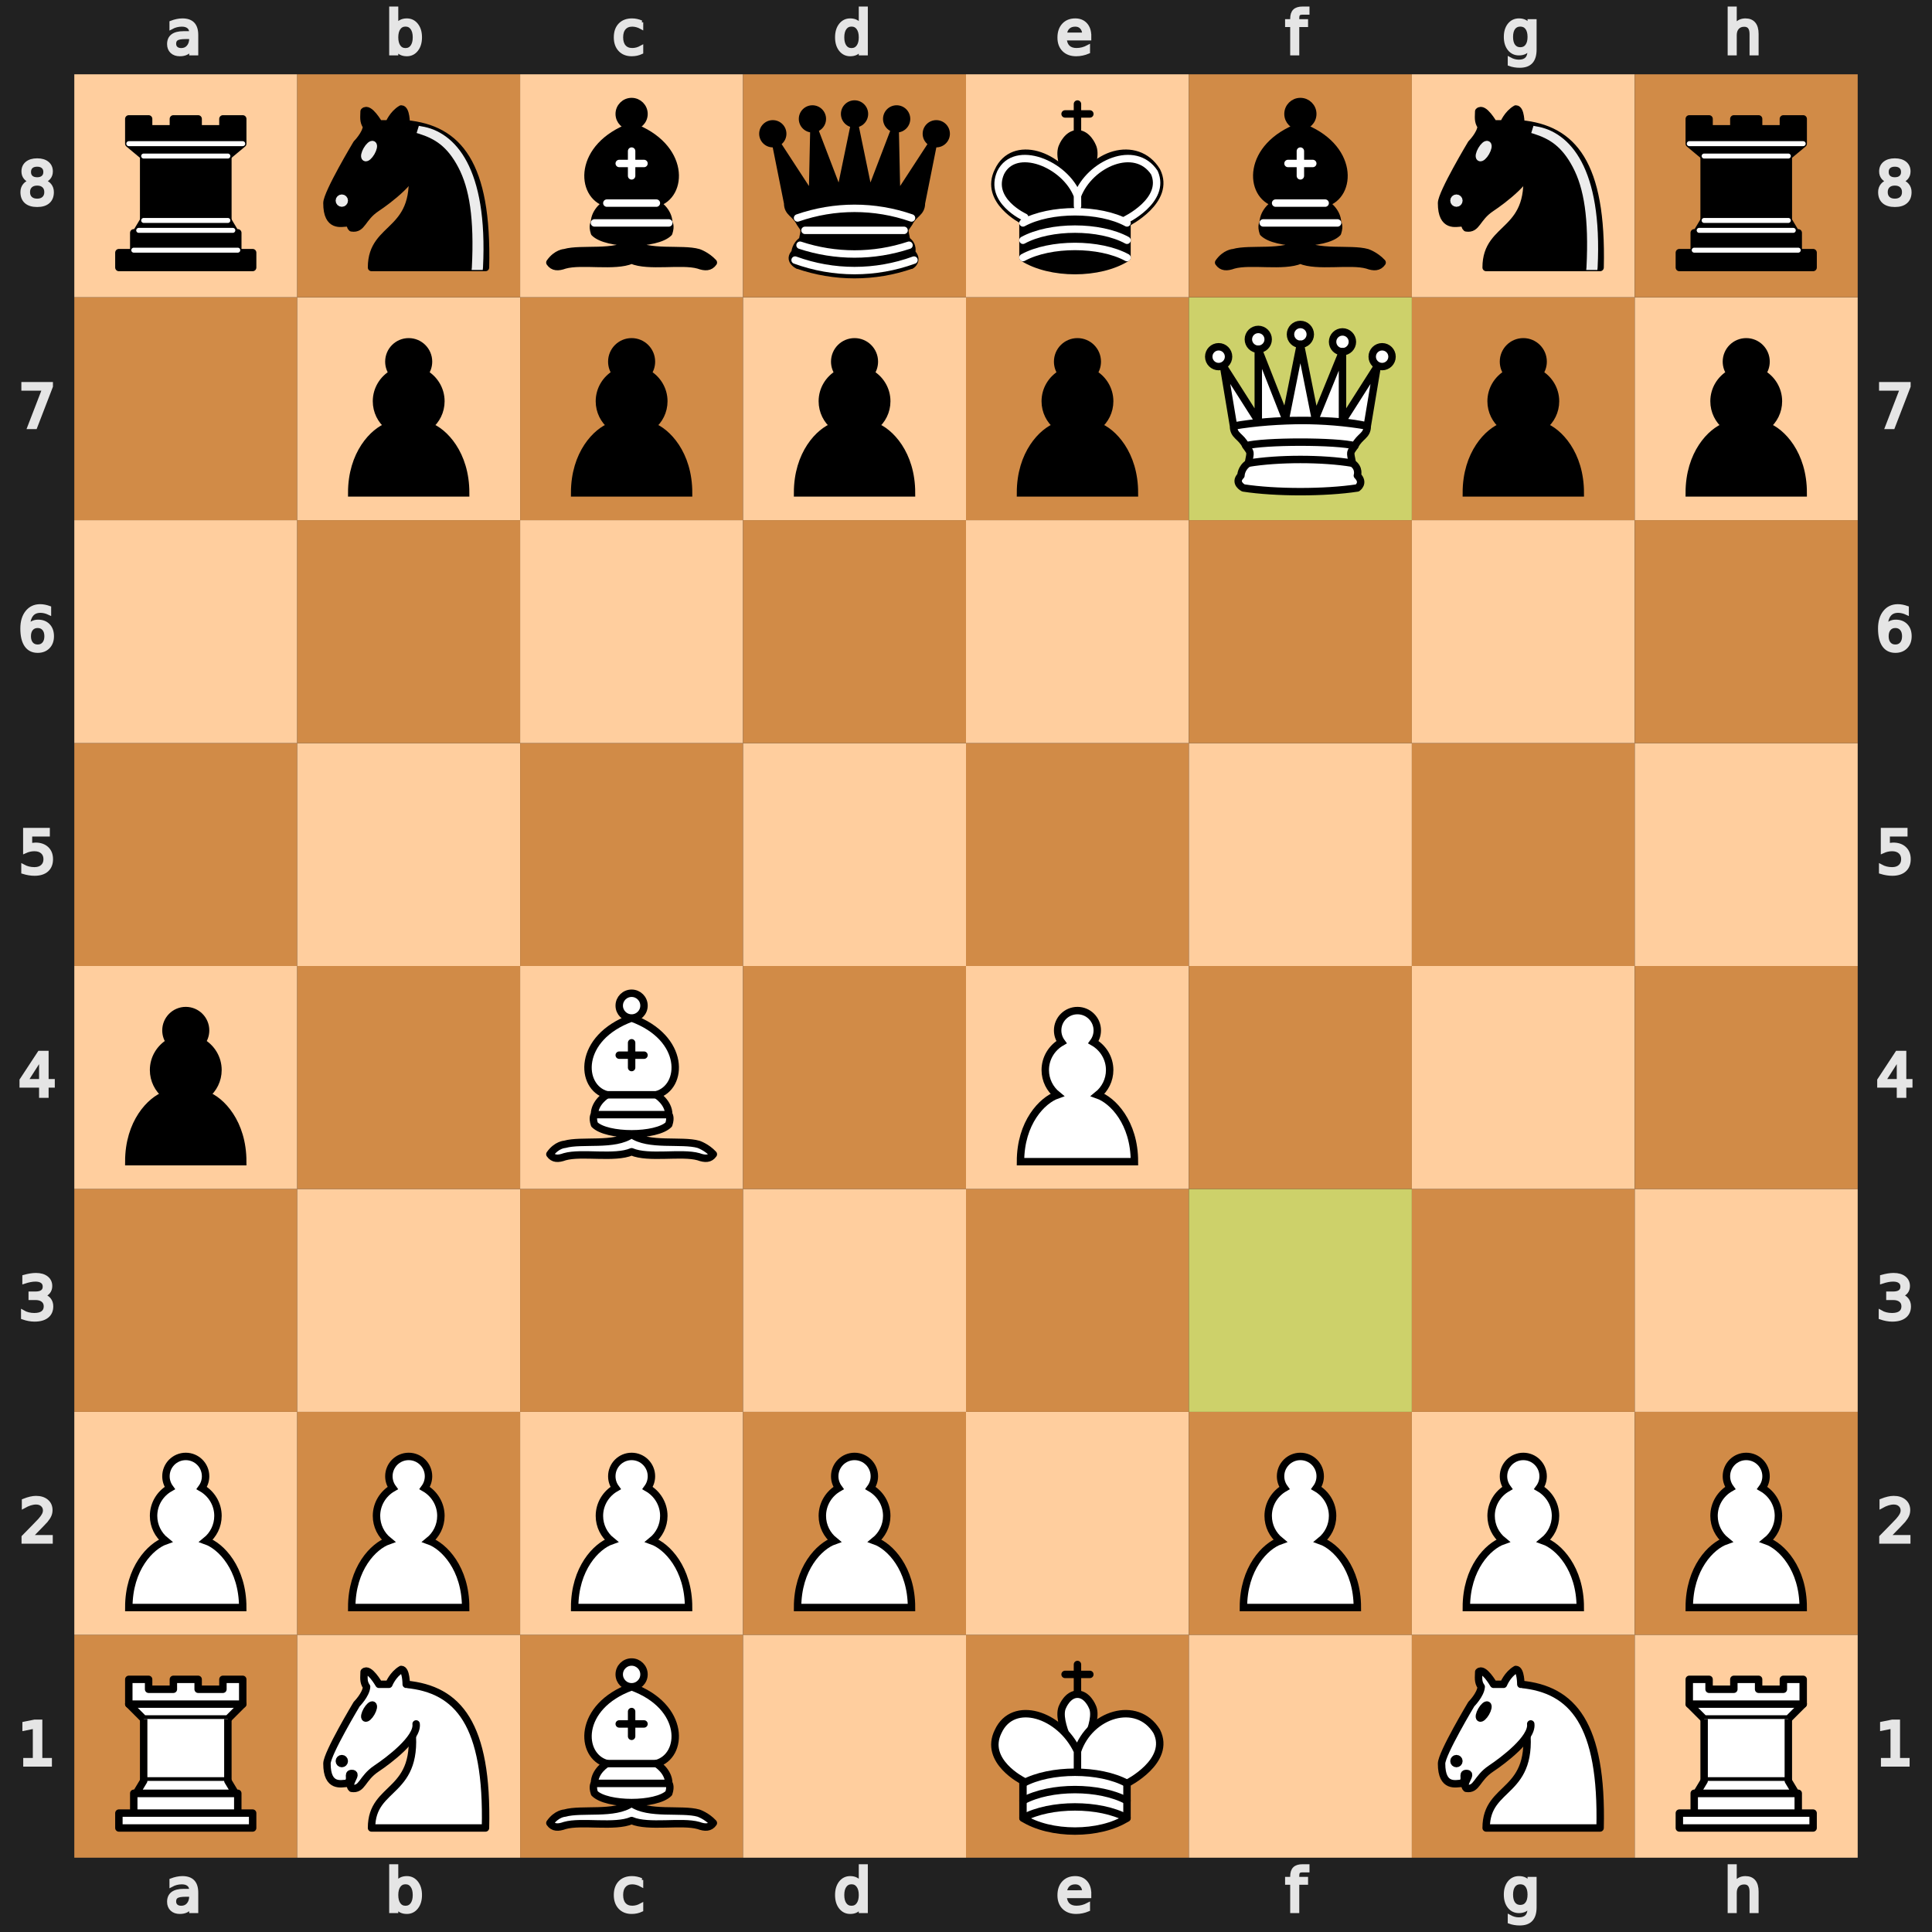
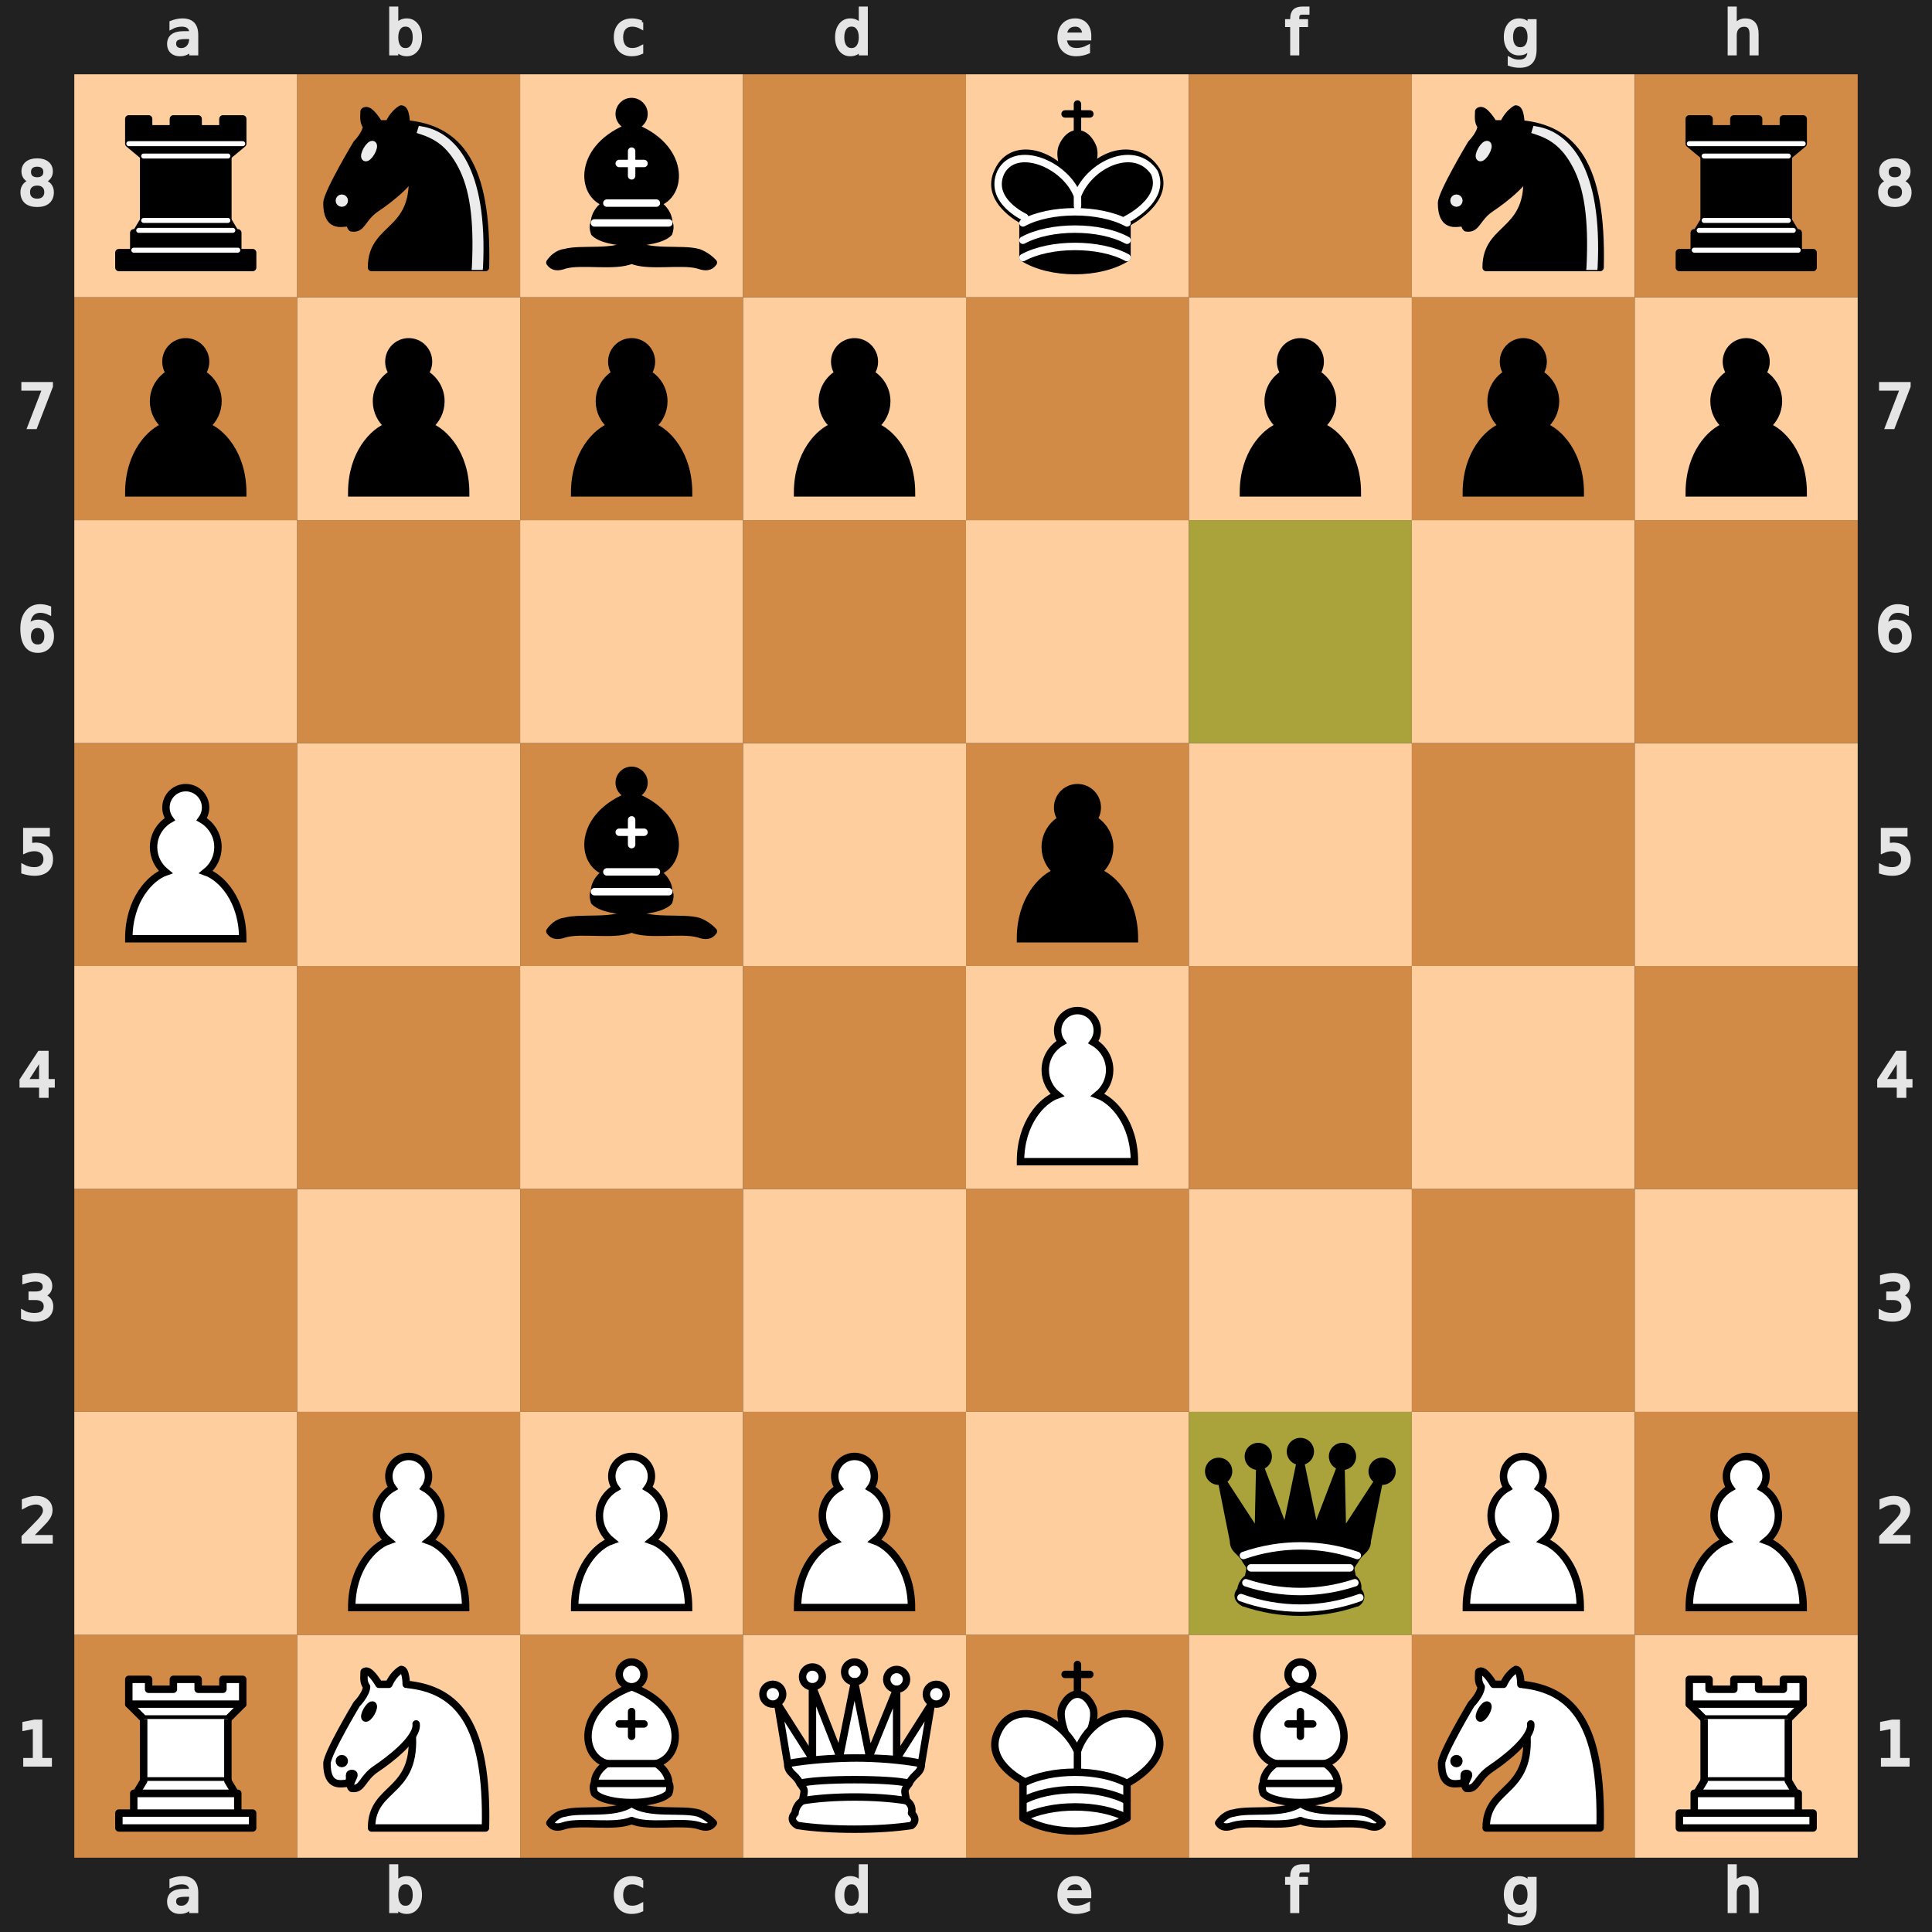
<svg xmlns="http://www.w3.org/2000/svg" xmlns:xlink="http://www.w3.org/1999/xlink" version="1.2" baseProfile="tiny" viewBox="0 0 390 390">
  <defs>
    <g id="white-pawn" class="white pawn">
      <path d="M22.5 9c-2.21 0-4 1.79-4 4 0 .89.29 1.71.78 2.38C17.33 16.5 16 18.59 16 21c0 2.03.94 3.84 2.41 5.03-3 1.06-7.41 5.55-7.41 13.47h23c0-7.92-4.41-12.41-7.41-13.47 1.47-1.19 2.41-3 2.41-5.03 0-2.41-1.33-4.5-3.28-5.62.49-.67.78-1.49.78-2.38 0-2.21-1.79-4-4-4z" fill="#fff" stroke="#000" stroke-width="1.5" stroke-linecap="round" />
    </g>
    <g id="white-knight" class="white knight" fill="none" fill-rule="evenodd" stroke="#000" stroke-width="1.5" stroke-linecap="round" stroke-linejoin="round">
      <path d="M 22,10 C 32.5,11 38.5,18 38,39 L 15,39 C 15,30 25,32.5 23,18" style="fill:#ffffff; stroke:#000000;" />
      <path d="M 24,18 C 24.38,20.91 18.45,25.37 16,27 C 13,29 13.18,31.34 11,31 C 9.958,30.06 12.41,27.96 11,28 C 10,28 11.19,29.23 10,30 C 9,30 5.997,31 6,26 C 6,24 12,14 12,14 C 12,14 13.89,12.1 14,10.5 C 13.27,9.506 13.5,8.5 13.5,7.5 C 14.5,6.5 16.5,10 16.5,10 L 18.5,10 C 18.5,10 19.28,8.008 21,7 C 22,7 22,10 22,10" style="fill:#ffffff; stroke:#000000;" />
      <path d="M 9.5 25.5 A 0.5 0.5 0 1 1 8.5,25.5 A 0.5 0.5 0 1 1 9.5 25.5 z" style="fill:#000000; stroke:#000000;" />
      <path d="M 15 15.5 A 0.5 1.5 0 1 1 14,15.5 A 0.5 1.5 0 1 1 15 15.5 z" transform="matrix(0.866,0.5,-0.5,0.866,9.693,-5.173)" style="fill:#000000; stroke:#000000;" />
    </g>
    <g id="white-bishop" class="white bishop" fill="none" fill-rule="evenodd" stroke="#000" stroke-width="1.5" stroke-linecap="round" stroke-linejoin="round">
      <g fill="#fff" stroke-linecap="butt">
        <path d="M9 36c3.39-.97 10.11.43 13.5-2 3.39 2.43 10.11 1.03 13.5 2 0 0 1.65.54 3 2-.68.97-1.65.99-3 .5-3.39-.97-10.11.46-13.5-1-3.39 1.46-10.11.03-13.5 1-1.354.49-2.323.47-3-.5 1.354-1.94 3-2 3-2zM15 32c2.5 2.5 12.5 2.5 15 0 .5-1.5 0-2 0-2 0-2.5-2.5-4-2.5-4 5.5-1.5 6-11.5-5-15.5-11 4-10.5 14-5 15.5 0 0-2.5 1.5-2.5 4 0 0-.5.5 0 2zM25 8a2.5 2.5 0 1 1-5 0 2.5 2.5 0 1 1 5 0z" />
      </g>
      <path d="M17.5 26h10M15 30h15m-7.5-14.5v5M20 18h5" stroke-linejoin="miter" />
    </g>
    <g id="white-rook" class="white rook" fill="#fff" fill-rule="evenodd" stroke="#000" stroke-width="1.5" stroke-linecap="round" stroke-linejoin="round">
      <path d="M9 39h27v-3H9v3zM12 36v-4h21v4H12zM11 14V9h4v2h5V9h5v2h5V9h4v5" stroke-linecap="butt" />
      <path d="M34 14l-3 3H14l-3-3" />
      <path d="M31 17v12.5H14V17" stroke-linecap="butt" stroke-linejoin="miter" />
      <path d="M31 29.5l1.5 2.5h-20l1.5-2.5" />
      <path d="M11 14h23" fill="none" stroke-linejoin="miter" />
    </g>
    <g id="white-queen" class="white queen" fill="#fff" fill-rule="evenodd" stroke="#000" stroke-width="1.5" stroke-linecap="round" stroke-linejoin="round">
      <path d="M8 12a2 2 0 1 1-4 0 2 2 0 1 1 4 0zM24.5 7.5a2 2 0 1 1-4 0 2 2 0 1 1 4 0zM41 12a2 2 0 1 1-4 0 2 2 0 1 1 4 0zM16 8.5a2 2 0 1 1-4 0 2 2 0 1 1 4 0zM33 9a2 2 0 1 1-4 0 2 2 0 1 1 4 0z" />
      <path d="M9 26c8.5-1.5 21-1.5 27 0l2-12-7 11V11l-5.5 13.5-3-15-3 15-5.5-14V25L7 14l2 12zM9 26c0 2 1.5 2 2.5 4 1 1.5 1 1 .5 3.5-1.5 1-1.5 2.5-1.5 2.5-1.5 1.5.5 2.5.5 2.5 6.5 1 16.5 1 23 0 0 0 1.5-1 0-2.5 0 0 .5-1.5-1-2.5-.5-2.5-.5-2 .5-3.5 1-2 2.5-2 2.5-4-8.5-1.5-18.5-1.5-27 0z" stroke-linecap="butt" />
      <path d="M11.5 30c3.5-1 18.5-1 22 0M12 33.5c6-1 15-1 21 0" fill="none" />
    </g>
    <g id="white-king" class="white king" fill="none" fill-rule="evenodd" stroke="#000" stroke-width="1.5" stroke-linecap="round" stroke-linejoin="round">
      <path d="M22.5 11.63V6M20 8h5" stroke-linejoin="miter" />
      <path d="M22.5 25s4.5-7.5 3-10.5c0 0-1-2.5-3-2.5s-3 2.5-3 2.5c-1.5 3 3 10.5 3 10.5" fill="#fff" stroke-linecap="butt" stroke-linejoin="miter" />
      <path d="M11.5 37c5.5 3.5 15.5 3.5 21 0v-7s9-4.5 6-10.5c-4-6.5-13.5-3.5-16 4V27v-3.5c-3.5-7.5-13-10.5-16-4-3 6 5 10 5 10V37z" fill="#fff" />
      <path d="M11.5 30c5.5-3 15.5-3 21 0m-21 3.5c5.5-3 15.5-3 21 0m-21 3.5c5.5-3 15.5-3 21 0" />
    </g>
    <g id="black-pawn" class="black pawn">
      <path d="M22.5 9c-2.21 0-4 1.79-4 4 0 .89.29 1.71.78 2.38C17.33 16.5 16 18.59 16 21c0 2.03.94 3.84 2.41 5.03-3 1.06-7.41 5.55-7.41 13.47h23c0-7.92-4.41-12.41-7.41-13.47 1.47-1.19 2.41-3 2.41-5.03 0-2.41-1.33-4.5-3.28-5.62.49-.67.78-1.49.78-2.38 0-2.21-1.79-4-4-4z" fill="#000" stroke="#000" stroke-width="1.5" stroke-linecap="round" />
    </g>
    <g id="black-knight" class="black knight" fill="none" fill-rule="evenodd" stroke="#000" stroke-width="1.5" stroke-linecap="round" stroke-linejoin="round">
      <path d="M 22,10 C 32.5,11 38.5,18 38,39 L 15,39 C 15,30 25,32.5 23,18" style="fill:#000000; stroke:#000000;" />
      <path d="M 24,18 C 24.38,20.91 18.45,25.37 16,27 C 13,29 13.18,31.34 11,31 C 9.958,30.06 12.41,27.96 11,28 C 10,28 11.19,29.23 10,30 C 9,30 5.997,31 6,26 C 6,24 12,14 12,14 C 12,14 13.89,12.1 14,10.5 C 13.27,9.506 13.5,8.5 13.5,7.5 C 14.5,6.5 16.5,10 16.5,10 L 18.5,10 C 18.5,10 19.28,8.008 21,7 C 22,7 22,10 22,10" style="fill:#000000; stroke:#000000;" />
      <path d="M 9.5 25.5 A 0.5 0.5 0 1 1 8.5,25.5 A 0.5 0.5 0 1 1 9.5 25.5 z" style="fill:#ececec; stroke:#ececec;" />
      <path d="M 15 15.5 A 0.5 1.5 0 1 1 14,15.5 A 0.5 1.5 0 1 1 15 15.5 z" transform="matrix(0.866,0.5,-0.5,0.866,9.693,-5.173)" style="fill:#ececec; stroke:#ececec;" />
      <path d="M 24.55,10.4 L 24.1,11.85 L 24.6,12 C 27.75,13 30.25,14.49 32.5,18.75 C 34.75,23.01 35.75,29.06 35.25,39 L 35.2,39.5 L 37.45,39.5 L 37.5,39 C 38,28.94 36.62,22.15 34.25,17.66 C 31.88,13.17 28.46,11.02 25.06,10.5 L 24.55,10.4 z " style="fill:#ececec; stroke:none;" />
    </g>
    <g id="black-bishop" class="black bishop" fill="none" fill-rule="evenodd" stroke="#000" stroke-width="1.5" stroke-linecap="round" stroke-linejoin="round">
      <path d="M9 36c3.39-.97 10.11.43 13.5-2 3.39 2.43 10.11 1.03 13.5 2 0 0 1.65.54 3 2-.68.97-1.65.99-3 .5-3.39-.97-10.11.46-13.5-1-3.39 1.46-10.11.03-13.5 1-1.354.49-2.323.47-3-.5 1.354-1.94 3-2 3-2zm6-4c2.5 2.5 12.5 2.5 15 0 .5-1.5 0-2 0-2 0-2.5-2.5-4-2.5-4 5.5-1.5 6-11.5-5-15.5-11 4-10.5 14-5 15.5 0 0-2.5 1.5-2.5 4 0 0-.5.5 0 2zM25 8a2.5 2.5 0 1 1-5 0 2.5 2.5 0 1 1 5 0z" fill="#000" stroke-linecap="butt" />
      <path d="M17.5 26h10M15 30h15m-7.5-14.5v5M20 18h5" stroke="#fff" stroke-linejoin="miter" />
    </g>
    <g id="black-rook" class="black rook" fill="#000" fill-rule="evenodd" stroke="#000" stroke-width="1.5" stroke-linecap="round" stroke-linejoin="round">
      <path d="M9 39h27v-3H9v3zM12.5 32l1.5-2.5h17l1.5 2.5h-20zM12 36v-4h21v4H12z" stroke-linecap="butt" />
      <path d="M14 29.5v-13h17v13H14z" stroke-linecap="butt" stroke-linejoin="miter" />
      <path d="M14 16.5L11 14h23l-3 2.5H14zM11 14V9h4v2h5V9h5v2h5V9h4v5H11z" stroke-linecap="butt" />
      <path d="M12 35.5h21M13 31.5h19M14 29.5h17M14 16.5h17M11 14h23" fill="none" stroke="#fff" stroke-width="1" stroke-linejoin="miter" />
    </g>
    <g id="black-queen" class="black queen" fill="#000" fill-rule="evenodd" stroke="#000" stroke-width="1.5" stroke-linecap="round" stroke-linejoin="round">
      <g fill="#000" stroke="none">
        <circle cx="6" cy="12" r="2.75" />
        <circle cx="14" cy="9" r="2.75" />
        <circle cx="22.5" cy="8" r="2.75" />
        <circle cx="31" cy="9" r="2.75" />
        <circle cx="39" cy="12" r="2.75" />
      </g>
      <path d="M9 26c8.5-1.5 21-1.5 27 0l2.5-12.5L31 25l-.3-14.1-5.2 13.6-3-14.5-3 14.5-5.2-13.6L14 25 6.5 13.5 9 26zM9 26c0 2 1.5 2 2.5 4 1 1.5 1 1 .5 3.5-1.5 1-1.5 2.5-1.5 2.5-1.5 1.5.5 2.5.5 2.5 6.5 1 16.5 1 23 0 0 0 1.5-1 0-2.5 0 0 .5-1.5-1-2.5-.5-2.5-.5-2 .5-3.5 1-2 2.5-2 2.5-4-8.5-1.5-18.5-1.5-27 0z" stroke-linecap="butt" />
      <path d="M11 38.5a35 35 1 0 0 23 0" fill="none" stroke-linecap="butt" />
      <path d="M11 29a35 35 1 0 1 23 0M12.5 31.5h20M11.5 34.5a35 35 1 0 0 22 0M10.5 37.5a35 35 1 0 0 24 0" fill="none" stroke="#fff" />
    </g>
    <g id="black-king" class="black king" fill="none" fill-rule="evenodd" stroke="#000" stroke-width="1.5" stroke-linecap="round" stroke-linejoin="round">
      <path d="M22.5 11.63V6" stroke-linejoin="miter" />
      <path d="M22.5 25s4.5-7.5 3-10.5c0 0-1-2.5-3-2.5s-3 2.5-3 2.5c-1.5 3 3 10.5 3 10.5" fill="#000" stroke-linecap="butt" stroke-linejoin="miter" />
      <path d="M11.5 37c5.5 3.5 15.5 3.5 21 0v-7s9-4.5 6-10.5c-4-6.5-13.5-3.5-16 4V27v-3.5c-3.5-7.5-13-10.5-16-4-3 6 5 10 5 10V37z" fill="#000" />
      <path d="M20 8h5" stroke-linejoin="miter" />
      <path d="M32 29.5s8.5-4 6.03-9.65C34.15 14 25 18 22.5 24.5l.01 2.1-.01-2.1C20 18 9.906 14 6.997 19.85c-2.497 5.65 4.853 9 4.853 9M11.5 30c5.5-3 15.5-3 21 0m-21 3.5c5.5-3 15.5-3 21 0m-21 3.5c5.5-3 15.5-3 21 0" stroke="#fff" />
    </g>
  </defs>
  <rect x="0" y="0" width="390" height="390" fill="#212121" />
  <g transform="translate(20, 0) scale(0.75, 0.75)" fill="#e5e5e5" stroke="#e5e5e5">
    <path d="M23.328 10.016q-1.742 0-2.414.398-.672.398-.672 1.36 0 .765.5 1.218.508.445 1.375.445 1.196 0 1.914-.843.727-.852.727-2.258v-.32zm2.867-.594v4.992h-1.437v-1.328q-.492.797-1.227 1.18-.734.375-1.797.375-1.343 0-2.14-.75-.79-.758-.79-2.024 0-1.476.985-2.226.992-.75 2.953-.75h2.016V8.75q0-.992-.656-1.531-.649-.547-1.829-.547-.75 0-1.46.18-.711.18-1.368.539V6.062q.79-.304 1.532-.453.742-.156 1.445-.156 1.898 0 2.836.984.937.985.937 2.985z" />
  </g>
  <g transform="translate(20, 375) scale(0.75, 0.75)" fill="#e5e5e5" stroke="#e5e5e5">
    <path d="M23.328 10.016q-1.742 0-2.414.398-.672.398-.672 1.36 0 .765.5 1.218.508.445 1.375.445 1.196 0 1.914-.843.727-.852.727-2.258v-.32zm2.867-.594v4.992h-1.437v-1.328q-.492.797-1.227 1.18-.734.375-1.797.375-1.343 0-2.14-.75-.79-.758-.79-2.024 0-1.476.985-2.226.992-.75 2.953-.75h2.016V8.75q0-.992-.656-1.531-.649-.547-1.829-.547-.75 0-1.46.18-.711.18-1.368.539V6.062q.79-.304 1.532-.453.742-.156 1.445-.156 1.898 0 2.836.984.937.985.937 2.985z" />
  </g>
  <g transform="translate(65, 0) scale(0.75, 0.75)" fill="#e5e5e5" stroke="#e5e5e5">
    <path d="M24.922 10.047q0-1.586-.656-2.485-.649-.906-1.79-.906-1.14 0-1.796.906-.649.899-.649 2.485 0 1.586.649 2.492.656.898 1.797.898 1.14 0 1.789-.898.656-.906.656-2.492zm-4.89-3.055q.452-.781 1.14-1.156.695-.383 1.656-.383 1.594 0 2.586 1.266 1 1.265 1 3.328 0 2.062-1 3.328-.992 1.266-2.586 1.266-.96 0-1.656-.375-.688-.383-1.14-1.164v1.312h-1.446V2.258h1.445z" />
  </g>
  <g transform="translate(65, 375) scale(0.75, 0.75)" fill="#e5e5e5" stroke="#e5e5e5">
    <path d="M24.922 10.047q0-1.586-.656-2.485-.649-.906-1.79-.906-1.14 0-1.796.906-.649.899-.649 2.485 0 1.586.649 2.492.656.898 1.797.898 1.14 0 1.789-.898.656-.906.656-2.492zm-4.89-3.055q.452-.781 1.14-1.156.695-.383 1.656-.383 1.594 0 2.586 1.266 1 1.265 1 3.328 0 2.062-1 3.328-.992 1.266-2.586 1.266-.96 0-1.656-.375-.688-.383-1.14-1.164v1.312h-1.446V2.258h1.445z" />
  </g>
  <g transform="translate(110, 0) scale(0.75, 0.75)" fill="#e5e5e5" stroke="#e5e5e5">
    <path d="M25.96 6v1.344q-.608-.336-1.226-.5-.609-.172-1.234-.172-1.398 0-2.172.89-.773.883-.773 2.485 0 1.601.773 2.492.774.883 2.172.883.625 0 1.234-.164.618-.172 1.227-.508v1.328q-.602.281-1.25.422-.64.14-1.367.14-1.977 0-3.14-1.242-1.165-1.242-1.165-3.351 0-2.14 1.172-3.367 1.18-1.227 3.227-1.227.664 0 1.296.14.633.134 1.227.407z" />
  </g>
  <g transform="translate(110, 375) scale(0.75, 0.75)" fill="#e5e5e5" stroke="#e5e5e5">
    <path d="M25.96 6v1.344q-.608-.336-1.226-.5-.609-.172-1.234-.172-1.398 0-2.172.89-.773.883-.773 2.485 0 1.601.773 2.492.774.883 2.172.883.625 0 1.234-.164.618-.172 1.227-.508v1.328q-.602.281-1.25.422-.64.14-1.367.14-1.977 0-3.14-1.242-1.165-1.242-1.165-3.351 0-2.14 1.172-3.367 1.18-1.227 3.227-1.227.664 0 1.296.14.633.134 1.227.407z" />
  </g>
  <g transform="translate(155, 0) scale(0.75, 0.75)" fill="#e5e5e5" stroke="#e5e5e5">
    <path d="M24.973 6.992V2.258h1.437v12.156h-1.437v-1.312q-.453.78-1.149 1.164-.687.375-1.656.375-1.586 0-2.586-1.266-.992-1.266-.992-3.328 0-2.063.992-3.328 1-1.266 2.586-1.266.969 0 1.656.383.696.375 1.149 1.156zm-4.899 3.055q0 1.586.649 2.492.656.898 1.797.898 1.14 0 1.796-.898.657-.906.657-2.492 0-1.586-.657-2.485-.656-.906-1.796-.906-1.141 0-1.797.906-.649.899-.649 2.485z" />
  </g>
  <g transform="translate(155, 375) scale(0.75, 0.75)" fill="#e5e5e5" stroke="#e5e5e5">
    <path d="M24.973 6.992V2.258h1.437v12.156h-1.437v-1.312q-.453.78-1.149 1.164-.687.375-1.656.375-1.586 0-2.586-1.266-.992-1.266-.992-3.328 0-2.063.992-3.328 1-1.266 2.586-1.266.969 0 1.656.383.696.375 1.149 1.156zm-4.899 3.055q0 1.586.649 2.492.656.898 1.797.898 1.14 0 1.796-.898.657-.906.657-2.492 0-1.586-.657-2.485-.656-.906-1.796-.906-1.141 0-1.797.906-.649.899-.649 2.485z" />
  </g>
  <g transform="translate(200, 0) scale(0.75, 0.75)" fill="#e5e5e5" stroke="#e5e5e5">
    <path d="M26.555 9.68v.703h-6.61q.094 1.484.89 2.265.806.774 2.235.774.828 0 1.602-.203.781-.203 1.547-.61v1.36q-.774.328-1.586.5-.813.172-1.649.172-2.093 0-3.32-1.22-1.219-1.218-1.219-3.296 0-2.148 1.157-3.406 1.164-1.266 3.132-1.266 1.766 0 2.79 1.14 1.03 1.134 1.03 3.087zm-1.438-.422q-.015-1.18-.664-1.883-.64-.703-1.703-.703-1.203 0-1.93.68-.718.68-.828 1.914z" />
  </g>
  <g transform="translate(200, 375) scale(0.75, 0.75)" fill="#e5e5e5" stroke="#e5e5e5">
    <path d="M26.555 9.68v.703h-6.61q.094 1.484.89 2.265.806.774 2.235.774.828 0 1.602-.203.781-.203 1.547-.61v1.36q-.774.328-1.586.5-.813.172-1.649.172-2.093 0-3.32-1.22-1.219-1.218-1.219-3.296 0-2.148 1.157-3.406 1.164-1.266 3.132-1.266 1.766 0 2.79 1.14 1.03 1.134 1.03 3.087zm-1.438-.422q-.015-1.18-.664-1.883-.64-.703-1.703-.703-1.203 0-1.93.68-.718.68-.828 1.914z" />
  </g>
  <g transform="translate(245, 0) scale(0.75, 0.75)" fill="#e5e5e5" stroke="#e5e5e5">
    <path d="M25.285 2.258v1.195H23.91q-.773 0-1.078.313-.297.312-.297 1.125v.773h2.367v1.117h-2.367v7.633H21.09V6.781h-1.375V5.664h1.375v-.61q0-1.46.68-2.124.68-.672 2.156-.672z" />
  </g>
  <g transform="translate(245, 375) scale(0.75, 0.75)" fill="#e5e5e5" stroke="#e5e5e5">
    <path d="M25.285 2.258v1.195H23.91q-.773 0-1.078.313-.297.312-.297 1.125v.773h2.367v1.117h-2.367v7.633H21.09V6.781h-1.375V5.664h1.375v-.61q0-1.46.68-2.124.68-.672 2.156-.672z" />
  </g>
  <g transform="translate(290, 0) scale(0.75, 0.75)" fill="#e5e5e5" stroke="#e5e5e5">
    <path d="M24.973 9.937q0-1.562-.649-2.421-.64-.86-1.804-.86-1.157 0-1.805.86-.64.859-.64 2.421 0 1.555.64 2.415.648.859 1.805.859 1.164 0 1.804-.86.649-.859.649-2.414zm1.437 3.391q0 2.234-.992 3.32-.992 1.094-3.04 1.094-.757 0-1.429-.117-.672-.11-1.304-.344v-1.398q.632.344 1.25.508.617.164 1.257.164 1.414 0 2.118-.743.703-.734.703-2.226v-.711q-.446.773-1.141 1.156-.695.383-1.664.383-1.61 0-2.594-1.227-.984-1.226-.984-3.25 0-2.03.984-3.257.985-1.227 2.594-1.227.969 0 1.664.383t1.14 1.156V5.664h1.438z" />
  </g>
  <g transform="translate(290, 375) scale(0.75, 0.75)" fill="#e5e5e5" stroke="#e5e5e5">
    <path d="M24.973 9.937q0-1.562-.649-2.421-.64-.86-1.804-.86-1.157 0-1.805.86-.64.859-.64 2.421 0 1.555.64 2.415.648.859 1.805.859 1.164 0 1.804-.86.649-.859.649-2.414zm1.437 3.391q0 2.234-.992 3.32-.992 1.094-3.04 1.094-.757 0-1.429-.117-.672-.11-1.304-.344v-1.398q.632.344 1.25.508.617.164 1.257.164 1.414 0 2.118-.743.703-.734.703-2.226v-.711q-.446.773-1.141 1.156-.695.383-1.664.383-1.61 0-2.594-1.227-.984-1.226-.984-3.25 0-2.03.984-3.257.985-1.227 2.594-1.227.969 0 1.664.383t1.14 1.156V5.664h1.438z" />
  </g>
  <g transform="translate(335, 0) scale(0.75, 0.75)" fill="#e5e5e5" stroke="#e5e5e5">
    <path d="M26.164 9.133v5.281h-1.437V9.18q0-1.243-.485-1.86-.484-.617-1.453-.617-1.164 0-1.836.742-.672.742-.672 2.024v4.945h-1.445V2.258h1.445v4.765q.516-.789 1.211-1.18.703-.39 1.617-.39 1.508 0 2.282.938.773.93.773 2.742z" />
  </g>
  <g transform="translate(335, 375) scale(0.75, 0.75)" fill="#e5e5e5" stroke="#e5e5e5">
    <path d="M26.164 9.133v5.281h-1.437V9.18q0-1.243-.485-1.86-.484-.617-1.453-.617-1.164 0-1.836.742-.672.742-.672 2.024v4.945h-1.445V2.258h1.445v4.765q.516-.789 1.211-1.18.703-.39 1.617-.39 1.508 0 2.282.938.773.93.773 2.742z" />
  </g>
  <g transform="translate(0, 335) scale(0.75, 0.75)" fill="#e5e5e5" stroke="#e5e5e5">
    <path d="M6.754 26.996h2.578v-8.898l-2.805.562v-1.437l2.79-.563h1.578v10.336h2.578v1.328h-6.72z" />
  </g>
  <g transform="translate(375, 335) scale(0.75, 0.75)" fill="#e5e5e5" stroke="#e5e5e5">
    <path d="M6.754 26.996h2.578v-8.898l-2.805.562v-1.437l2.79-.563h1.578v10.336h2.578v1.328h-6.72z" />
  </g>
  <g transform="translate(0, 290) scale(0.75, 0.75)" fill="#e5e5e5" stroke="#e5e5e5">
    <path d="M8.195 26.996h5.508v1.328H6.297v-1.328q.898-.93 2.445-2.492 1.555-1.57 1.953-2.024.758-.851 1.055-1.437.305-.594.305-1.164 0-.93-.657-1.516-.648-.586-1.695-.586-.742 0-1.57.258-.82.258-1.758.781v-1.593q.953-.383 1.781-.578.828-.196 1.516-.196 1.812 0 2.89.906 1.079.907 1.079 2.422 0 .72-.274 1.368-.265.64-.976 1.515-.196.227-1.243 1.313-1.046 1.078-2.953 3.023z" />
  </g>
  <g transform="translate(375, 290) scale(0.75, 0.75)" fill="#e5e5e5" stroke="#e5e5e5">
    <path d="M8.195 26.996h5.508v1.328H6.297v-1.328q.898-.93 2.445-2.492 1.555-1.57 1.953-2.024.758-.851 1.055-1.437.305-.594.305-1.164 0-.93-.657-1.516-.648-.586-1.695-.586-.742 0-1.57.258-.82.258-1.758.781v-1.593q.953-.383 1.781-.578.828-.196 1.516-.196 1.812 0 2.89.906 1.079.907 1.079 2.422 0 .72-.274 1.368-.265.64-.976 1.515-.196.227-1.243 1.313-1.046 1.078-2.953 3.023z" />
  </g>
  <g transform="translate(0, 245) scale(0.75, 0.75)" fill="#e5e5e5" stroke="#e5e5e5">
    <path d="M11.434 22.035q1.132.242 1.765 1.008.64.766.64 1.89 0 1.727-1.187 2.672-1.187.946-3.375.946-.734 0-1.515-.149-.774-.14-1.602-.43V26.45q.656.383 1.438.578.78.196 1.632.196 1.485 0 2.258-.586.782-.586.782-1.703 0-1.032-.727-1.61-.719-.586-2.008-.586h-1.36v-1.297h1.423q1.164 0 1.78-.46.618-.47.618-1.344 0-.899-.64-1.375-.633-.485-1.82-.485-.65 0-1.391.141-.743.14-1.633.437V16.95q.898-.25 1.68-.375.788-.125 1.484-.125 1.797 0 2.844.82 1.046.813 1.046 2.204 0 .968-.554 1.64-.555.664-1.578.922z" />
  </g>
  <g transform="translate(375, 245) scale(0.75, 0.75)" fill="#e5e5e5" stroke="#e5e5e5">
    <path d="M11.434 22.035q1.132.242 1.765 1.008.64.766.64 1.89 0 1.727-1.187 2.672-1.187.946-3.375.946-.734 0-1.515-.149-.774-.14-1.602-.43V26.45q.656.383 1.438.578.78.196 1.632.196 1.485 0 2.258-.586.782-.586.782-1.703 0-1.032-.727-1.61-.719-.586-2.008-.586h-1.36v-1.297h1.423q1.164 0 1.78-.46.618-.47.618-1.344 0-.899-.64-1.375-.633-.485-1.82-.485-.65 0-1.391.141-.743.14-1.633.437V16.95q.898-.25 1.68-.375.788-.125 1.484-.125 1.797 0 2.844.82 1.046.813 1.046 2.204 0 .968-.554 1.64-.555.664-1.578.922z" />
  </g>
  <g transform="translate(0, 200) scale(0.75, 0.75)" fill="#e5e5e5" stroke="#e5e5e5">
    <path d="M11.016 18.035L7.03 24.262h3.985zm-.414-1.375h1.984v7.602h1.664v1.312h-1.664v2.75h-1.57v-2.75H5.75v-1.523z" />
  </g>
  <g transform="translate(375, 200) scale(0.75, 0.75)" fill="#e5e5e5" stroke="#e5e5e5">
    <path d="M11.016 18.035L7.03 24.262h3.985zm-.414-1.375h1.984v7.602h1.664v1.312h-1.664v2.75h-1.57v-2.75H5.75v-1.523z" />
  </g>
  <g transform="translate(0, 155) scale(0.75, 0.75)" fill="#e5e5e5" stroke="#e5e5e5">
    <path d="M6.719 16.66h6.195v1.328h-4.75v2.86q.344-.118.688-.172.343-.063.687-.063 1.953 0 3.094 1.07 1.14 1.07 1.14 2.899 0 1.883-1.171 2.93-1.172 1.039-3.305 1.039-.735 0-1.5-.125-.758-.125-1.57-.375v-1.586q.703.383 1.453.57.75.188 1.586.188 1.351 0 2.14-.711.79-.711.79-1.93 0-1.219-.79-1.93-.789-.71-2.14-.71-.633 0-1.266.14-.625.14-1.281.438z" />
  </g>
  <g transform="translate(375, 155) scale(0.75, 0.75)" fill="#e5e5e5" stroke="#e5e5e5">
    <path d="M6.719 16.66h6.195v1.328h-4.75v2.86q.344-.118.688-.172.343-.063.687-.063 1.953 0 3.094 1.07 1.14 1.07 1.14 2.899 0 1.883-1.171 2.93-1.172 1.039-3.305 1.039-.735 0-1.5-.125-.758-.125-1.57-.375v-1.586q.703.383 1.453.57.75.188 1.586.188 1.351 0 2.14-.711.79-.711.79-1.93 0-1.219-.79-1.93-.789-.71-2.14-.71-.633 0-1.266.14-.625.14-1.281.438z" />
  </g>
  <g transform="translate(0, 110) scale(0.75, 0.75)" fill="#e5e5e5" stroke="#e5e5e5">
    <path d="M10.137 21.863q-1.063 0-1.688.727-.617.726-.617 1.992 0 1.258.617 1.992.625.727 1.688.727 1.062 0 1.68-.727.624-.734.624-1.992 0-1.266-.625-1.992-.617-.727-1.68-.727zm3.133-4.945v1.437q-.594-.28-1.204-.43-.601-.148-1.195-.148-1.562 0-2.39 1.055-.82 1.055-.938 3.188.46-.68 1.156-1.04.696-.367 1.531-.367 1.758 0 2.774 1.07 1.023 1.063 1.023 2.899 0 1.797-1.062 2.883-1.063 1.086-2.828 1.086-2.024 0-3.094-1.547-1.07-1.555-1.07-4.5 0-2.766 1.312-4.406 1.313-1.649 3.524-1.649.593 0 1.195.117.61.118 1.266.352z" />
  </g>
  <g transform="translate(375, 110) scale(0.75, 0.75)" fill="#e5e5e5" stroke="#e5e5e5">
    <path d="M10.137 21.863q-1.063 0-1.688.727-.617.726-.617 1.992 0 1.258.617 1.992.625.727 1.688.727 1.062 0 1.68-.727.624-.734.624-1.992 0-1.266-.625-1.992-.617-.727-1.68-.727zm3.133-4.945v1.437q-.594-.28-1.204-.43-.601-.148-1.195-.148-1.562 0-2.39 1.055-.82 1.055-.938 3.188.46-.68 1.156-1.04.696-.367 1.531-.367 1.758 0 2.774 1.07 1.023 1.063 1.023 2.899 0 1.797-1.062 2.883-1.063 1.086-2.828 1.086-2.024 0-3.094-1.547-1.07-1.555-1.07-4.5 0-2.766 1.312-4.406 1.313-1.649 3.524-1.649.593 0 1.195.117.61.118 1.266.352z" />
  </g>
  <g transform="translate(0, 65) scale(0.75, 0.75)" fill="#e5e5e5" stroke="#e5e5e5">
    <path d="M6.25 16.66h7.5v.672L9.516 28.324H7.867l3.985-10.336H6.25z" />
  </g>
  <g transform="translate(375, 65) scale(0.75, 0.75)" fill="#e5e5e5" stroke="#e5e5e5">
    <path d="M6.25 16.66h7.5v.672L9.516 28.324H7.867l3.985-10.336H6.25z" />
  </g>
  <g transform="translate(0, 20) scale(0.75, 0.75)" fill="#e5e5e5" stroke="#e5e5e5">
    <path d="M10 22.785q-1.125 0-1.773.602-.641.601-.641 1.656t.64 1.656q.649.602 1.774.602t1.773-.602q.649-.61.649-1.656 0-1.055-.649-1.656-.64-.602-1.773-.602zm-1.578-.672q-1.016-.25-1.586-.945-.563-.695-.563-1.695 0-1.399.993-2.211 1-.813 2.734-.813 1.742 0 2.734.813.993.812.993 2.21 0 1-.57 1.696-.563.695-1.571.945 1.14.266 1.773 1.04.641.773.641 1.89 0 1.695-1.04 2.602-1.03.906-2.96.906t-2.969-.906Q6 26.738 6 25.043q0-1.117.64-1.89.641-.774 1.782-1.04zm-.578-2.492q0 .906.562 1.414.57.508 1.594.508 1.016 0 1.586-.508.578-.508.578-1.414 0-.906-.578-1.414-.57-.508-1.586-.508-1.023 0-1.594.508-.562.508-.562 1.414z" />
  </g>
  <g transform="translate(375, 20) scale(0.75, 0.75)" fill="#e5e5e5" stroke="#e5e5e5">
    <path d="M10 22.785q-1.125 0-1.773.602-.641.601-.641 1.656t.64 1.656q.649.602 1.774.602t1.773-.602q.649-.61.649-1.656 0-1.055-.649-1.656-.64-.602-1.773-.602zm-1.578-.672q-1.016-.25-1.586-.945-.563-.695-.563-1.695 0-1.399.993-2.211 1-.813 2.734-.813 1.742 0 2.734.813.993.812.993 2.21 0 1-.57 1.696-.563.695-1.571.945 1.14.266 1.773 1.04.641.773.641 1.89 0 1.695-1.04 2.602-1.03.906-2.96.906t-2.969-.906Q6 26.738 6 25.043q0-1.117.64-1.89.641-.774 1.782-1.04zm-.578-2.492q0 .906.562 1.414.57.508 1.594.508 1.016 0 1.586-.508.578-.508.578-1.414 0-.906-.578-1.414-.57-.508-1.586-.508-1.023 0-1.594.508-.562.508-.562 1.414z" />
  </g>
  <rect x="15" y="330" width="45" height="45" class="square dark a1" stroke="none" fill="#d18b47" />
  <rect x="60" y="330" width="45" height="45" class="square light b1" stroke="none" fill="#ffce9e" />
  <rect x="105" y="330" width="45" height="45" class="square dark c1" stroke="none" fill="#d18b47" />
  <rect x="150" y="330" width="45" height="45" class="square light d1" stroke="none" fill="#ffce9e" />
  <rect x="195" y="330" width="45" height="45" class="square dark e1" stroke="none" fill="#d18b47" />
  <rect x="240" y="330" width="45" height="45" class="square light f1" stroke="none" fill="#ffce9e" />
  <rect x="285" y="330" width="45" height="45" class="square dark g1" stroke="none" fill="#d18b47" />
  <rect x="330" y="330" width="45" height="45" class="square light h1" stroke="none" fill="#ffce9e" />
  <rect x="15" y="285" width="45" height="45" class="square light a2" stroke="none" fill="#ffce9e" />
  <rect x="60" y="285" width="45" height="45" class="square dark b2" stroke="none" fill="#d18b47" />
  <rect x="105" y="285" width="45" height="45" class="square light c2" stroke="none" fill="#ffce9e" />
  <rect x="150" y="285" width="45" height="45" class="square dark d2" stroke="none" fill="#d18b47" />
  <rect x="195" y="285" width="45" height="45" class="square light e2" stroke="none" fill="#ffce9e" />
-   <rect x="240" y="285" width="45" height="45" class="square dark f2" stroke="none" fill="#d18b47" />
+   <rect x="240" y="285" width="45" height="45" class="square dark lastmove f2" stroke="none" fill="#aaa23b" />
  <rect x="285" y="285" width="45" height="45" class="square light g2" stroke="none" fill="#ffce9e" />
  <rect x="330" y="285" width="45" height="45" class="square dark h2" stroke="none" fill="#d18b47" />
  <rect x="15" y="240" width="45" height="45" class="square dark a3" stroke="none" fill="#d18b47" />
  <rect x="60" y="240" width="45" height="45" class="square light b3" stroke="none" fill="#ffce9e" />
  <rect x="105" y="240" width="45" height="45" class="square dark c3" stroke="none" fill="#d18b47" />
  <rect x="150" y="240" width="45" height="45" class="square light d3" stroke="none" fill="#ffce9e" />
  <rect x="195" y="240" width="45" height="45" class="square dark e3" stroke="none" fill="#d18b47" />
-   <rect x="240" y="240" width="45" height="45" class="square light lastmove f3" stroke="none" fill="#cdd16a" />
+   <rect x="240" y="240" width="45" height="45" class="square light f3" stroke="none" fill="#ffce9e" />
  <rect x="285" y="240" width="45" height="45" class="square dark g3" stroke="none" fill="#d18b47" />
  <rect x="330" y="240" width="45" height="45" class="square light h3" stroke="none" fill="#ffce9e" />
  <rect x="15" y="195" width="45" height="45" class="square light a4" stroke="none" fill="#ffce9e" />
  <rect x="60" y="195" width="45" height="45" class="square dark b4" stroke="none" fill="#d18b47" />
  <rect x="105" y="195" width="45" height="45" class="square light c4" stroke="none" fill="#ffce9e" />
  <rect x="150" y="195" width="45" height="45" class="square dark d4" stroke="none" fill="#d18b47" />
  <rect x="195" y="195" width="45" height="45" class="square light e4" stroke="none" fill="#ffce9e" />
  <rect x="240" y="195" width="45" height="45" class="square dark f4" stroke="none" fill="#d18b47" />
  <rect x="285" y="195" width="45" height="45" class="square light g4" stroke="none" fill="#ffce9e" />
  <rect x="330" y="195" width="45" height="45" class="square dark h4" stroke="none" fill="#d18b47" />
  <rect x="15" y="150" width="45" height="45" class="square dark a5" stroke="none" fill="#d18b47" />
  <rect x="60" y="150" width="45" height="45" class="square light b5" stroke="none" fill="#ffce9e" />
  <rect x="105" y="150" width="45" height="45" class="square dark c5" stroke="none" fill="#d18b47" />
  <rect x="150" y="150" width="45" height="45" class="square light d5" stroke="none" fill="#ffce9e" />
  <rect x="195" y="150" width="45" height="45" class="square dark e5" stroke="none" fill="#d18b47" />
  <rect x="240" y="150" width="45" height="45" class="square light f5" stroke="none" fill="#ffce9e" />
  <rect x="285" y="150" width="45" height="45" class="square dark g5" stroke="none" fill="#d18b47" />
  <rect x="330" y="150" width="45" height="45" class="square light h5" stroke="none" fill="#ffce9e" />
  <rect x="15" y="105" width="45" height="45" class="square light a6" stroke="none" fill="#ffce9e" />
  <rect x="60" y="105" width="45" height="45" class="square dark b6" stroke="none" fill="#d18b47" />
  <rect x="105" y="105" width="45" height="45" class="square light c6" stroke="none" fill="#ffce9e" />
  <rect x="150" y="105" width="45" height="45" class="square dark d6" stroke="none" fill="#d18b47" />
  <rect x="195" y="105" width="45" height="45" class="square light e6" stroke="none" fill="#ffce9e" />
-   <rect x="240" y="105" width="45" height="45" class="square dark f6" stroke="none" fill="#d18b47" />
+   <rect x="240" y="105" width="45" height="45" class="square dark lastmove f6" stroke="none" fill="#aaa23b" />
  <rect x="285" y="105" width="45" height="45" class="square light g6" stroke="none" fill="#ffce9e" />
  <rect x="330" y="105" width="45" height="45" class="square dark h6" stroke="none" fill="#d18b47" />
  <rect x="15" y="60" width="45" height="45" class="square dark a7" stroke="none" fill="#d18b47" />
  <rect x="60" y="60" width="45" height="45" class="square light b7" stroke="none" fill="#ffce9e" />
  <rect x="105" y="60" width="45" height="45" class="square dark c7" stroke="none" fill="#d18b47" />
  <rect x="150" y="60" width="45" height="45" class="square light d7" stroke="none" fill="#ffce9e" />
  <rect x="195" y="60" width="45" height="45" class="square dark e7" stroke="none" fill="#d18b47" />
-   <rect x="240" y="60" width="45" height="45" class="square light lastmove f7" stroke="none" fill="#cdd16a" />
+   <rect x="240" y="60" width="45" height="45" class="square light f7" stroke="none" fill="#ffce9e" />
  <rect x="285" y="60" width="45" height="45" class="square dark g7" stroke="none" fill="#d18b47" />
  <rect x="330" y="60" width="45" height="45" class="square light h7" stroke="none" fill="#ffce9e" />
  <rect x="15" y="15" width="45" height="45" class="square light a8" stroke="none" fill="#ffce9e" />
  <rect x="60" y="15" width="45" height="45" class="square dark b8" stroke="none" fill="#d18b47" />
  <rect x="105" y="15" width="45" height="45" class="square light c8" stroke="none" fill="#ffce9e" />
  <rect x="150" y="15" width="45" height="45" class="square dark d8" stroke="none" fill="#d18b47" />
  <rect x="195" y="15" width="45" height="45" class="square light e8" stroke="none" fill="#ffce9e" />
  <rect x="240" y="15" width="45" height="45" class="square dark f8" stroke="none" fill="#d18b47" />
  <rect x="285" y="15" width="45" height="45" class="square light g8" stroke="none" fill="#ffce9e" />
  <rect x="330" y="15" width="45" height="45" class="square dark h8" stroke="none" fill="#d18b47" />
  <use href="#white-rook" xlink:href="#white-rook" transform="translate(15, 330)" />
  <use href="#white-knight" xlink:href="#white-knight" transform="translate(60, 330)" />
  <use href="#white-bishop" xlink:href="#white-bishop" transform="translate(105, 330)" />
+   <use href="#white-queen" xlink:href="#white-queen" transform="translate(150, 330)" />
  <use href="#white-king" xlink:href="#white-king" transform="translate(195, 330)" />
+   <use href="#white-bishop" xlink:href="#white-bishop" transform="translate(240, 330)" />
  <use href="#white-knight" xlink:href="#white-knight" transform="translate(285, 330)" />
  <use href="#white-rook" xlink:href="#white-rook" transform="translate(330, 330)" />
-   <use href="#white-pawn" xlink:href="#white-pawn" transform="translate(15, 285)" />
  <use href="#white-pawn" xlink:href="#white-pawn" transform="translate(60, 285)" />
  <use href="#white-pawn" xlink:href="#white-pawn" transform="translate(105, 285)" />
  <use href="#white-pawn" xlink:href="#white-pawn" transform="translate(150, 285)" />
-   <use href="#white-pawn" xlink:href="#white-pawn" transform="translate(240, 285)" />
+   <use href="#black-queen" xlink:href="#black-queen" transform="translate(240, 285)" />
  <use href="#white-pawn" xlink:href="#white-pawn" transform="translate(285, 285)" />
  <use href="#white-pawn" xlink:href="#white-pawn" transform="translate(330, 285)" />
-   <use href="#black-pawn" xlink:href="#black-pawn" transform="translate(15, 195)" />
-   <use href="#white-bishop" xlink:href="#white-bishop" transform="translate(105, 195)" />
  <use href="#white-pawn" xlink:href="#white-pawn" transform="translate(195, 195)" />
+   <use href="#white-pawn" xlink:href="#white-pawn" transform="translate(15, 150)" />
+   <use href="#black-bishop" xlink:href="#black-bishop" transform="translate(105, 150)" />
+   <use href="#black-pawn" xlink:href="#black-pawn" transform="translate(195, 150)" />
+   <use href="#black-pawn" xlink:href="#black-pawn" transform="translate(15, 60)" />
  <use href="#black-pawn" xlink:href="#black-pawn" transform="translate(60, 60)" />
  <use href="#black-pawn" xlink:href="#black-pawn" transform="translate(105, 60)" />
  <use href="#black-pawn" xlink:href="#black-pawn" transform="translate(150, 60)" />
-   <use href="#black-pawn" xlink:href="#black-pawn" transform="translate(195, 60)" />
-   <use href="#white-queen" xlink:href="#white-queen" transform="translate(240, 60)" />
+   <use href="#black-pawn" xlink:href="#black-pawn" transform="translate(240, 60)" />
  <use href="#black-pawn" xlink:href="#black-pawn" transform="translate(285, 60)" />
  <use href="#black-pawn" xlink:href="#black-pawn" transform="translate(330, 60)" />
  <use href="#black-rook" xlink:href="#black-rook" transform="translate(15, 15)" />
  <use href="#black-knight" xlink:href="#black-knight" transform="translate(60, 15)" />
  <use href="#black-bishop" xlink:href="#black-bishop" transform="translate(105, 15)" />
-   <use href="#black-queen" xlink:href="#black-queen" transform="translate(150, 15)" />
  <use href="#black-king" xlink:href="#black-king" transform="translate(195, 15)" />
-   <use href="#black-bishop" xlink:href="#black-bishop" transform="translate(240, 15)" />
  <use href="#black-knight" xlink:href="#black-knight" transform="translate(285, 15)" />
  <use href="#black-rook" xlink:href="#black-rook" transform="translate(330, 15)" />
</svg>
